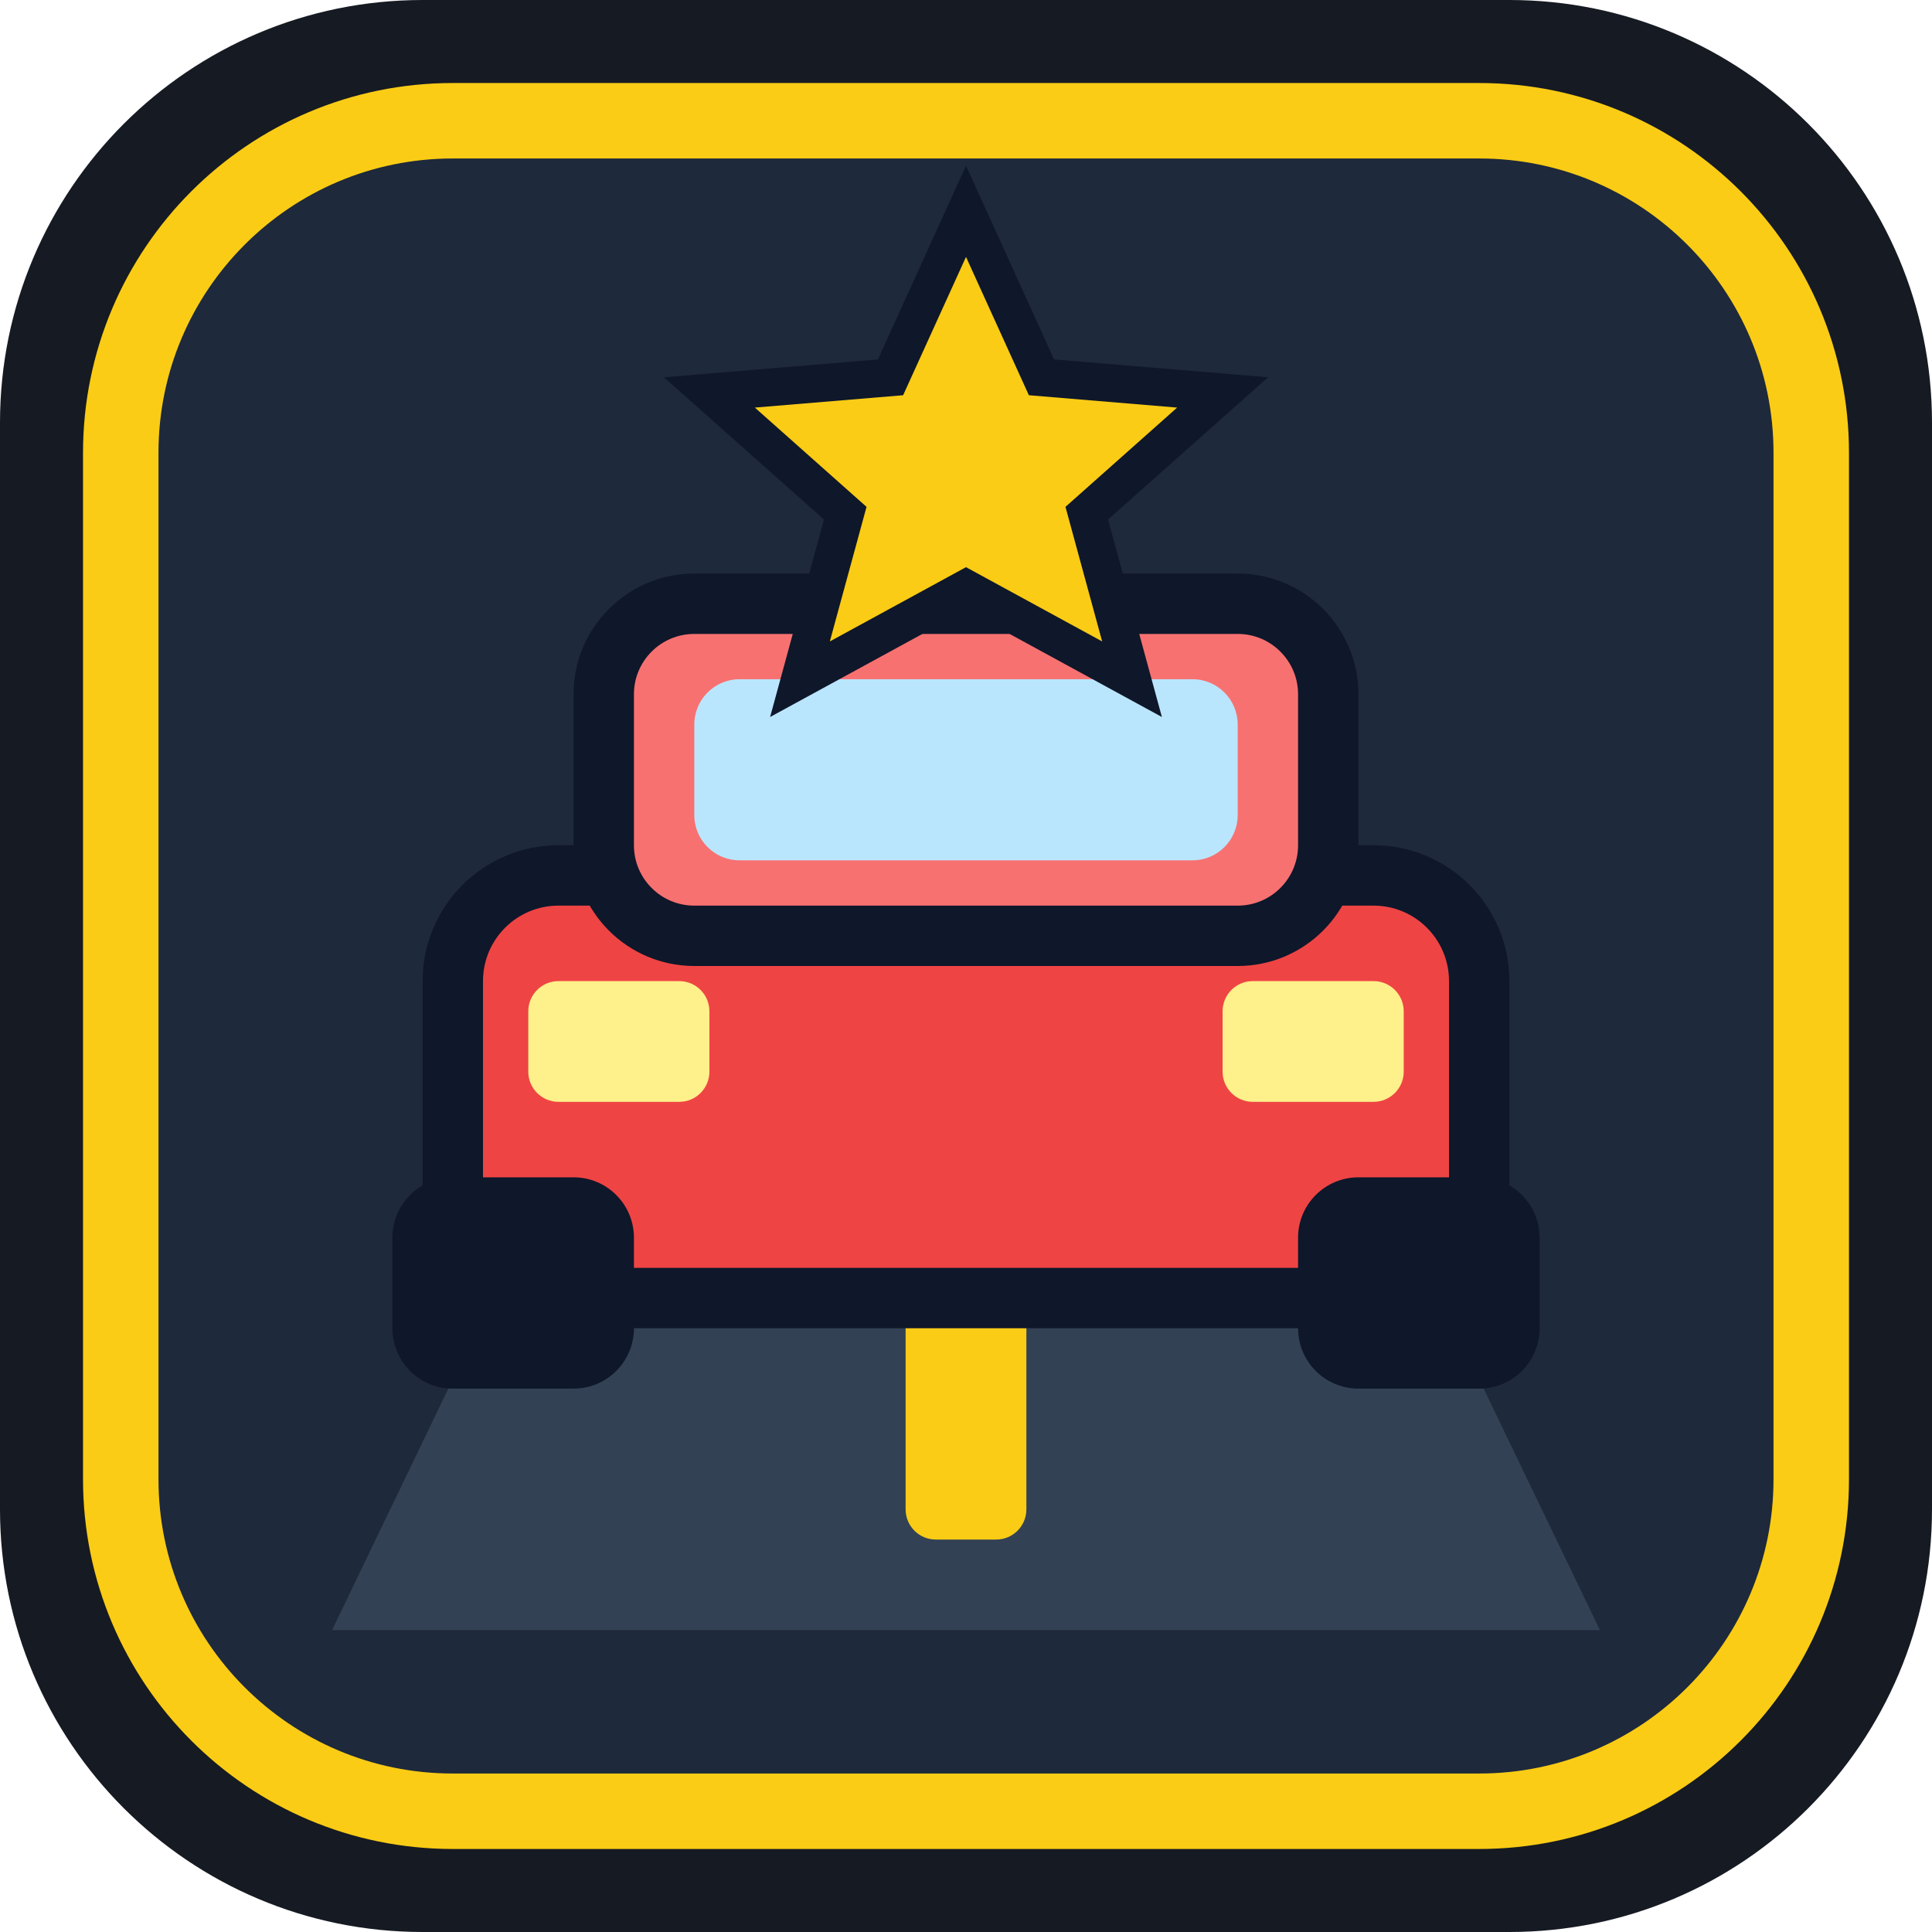
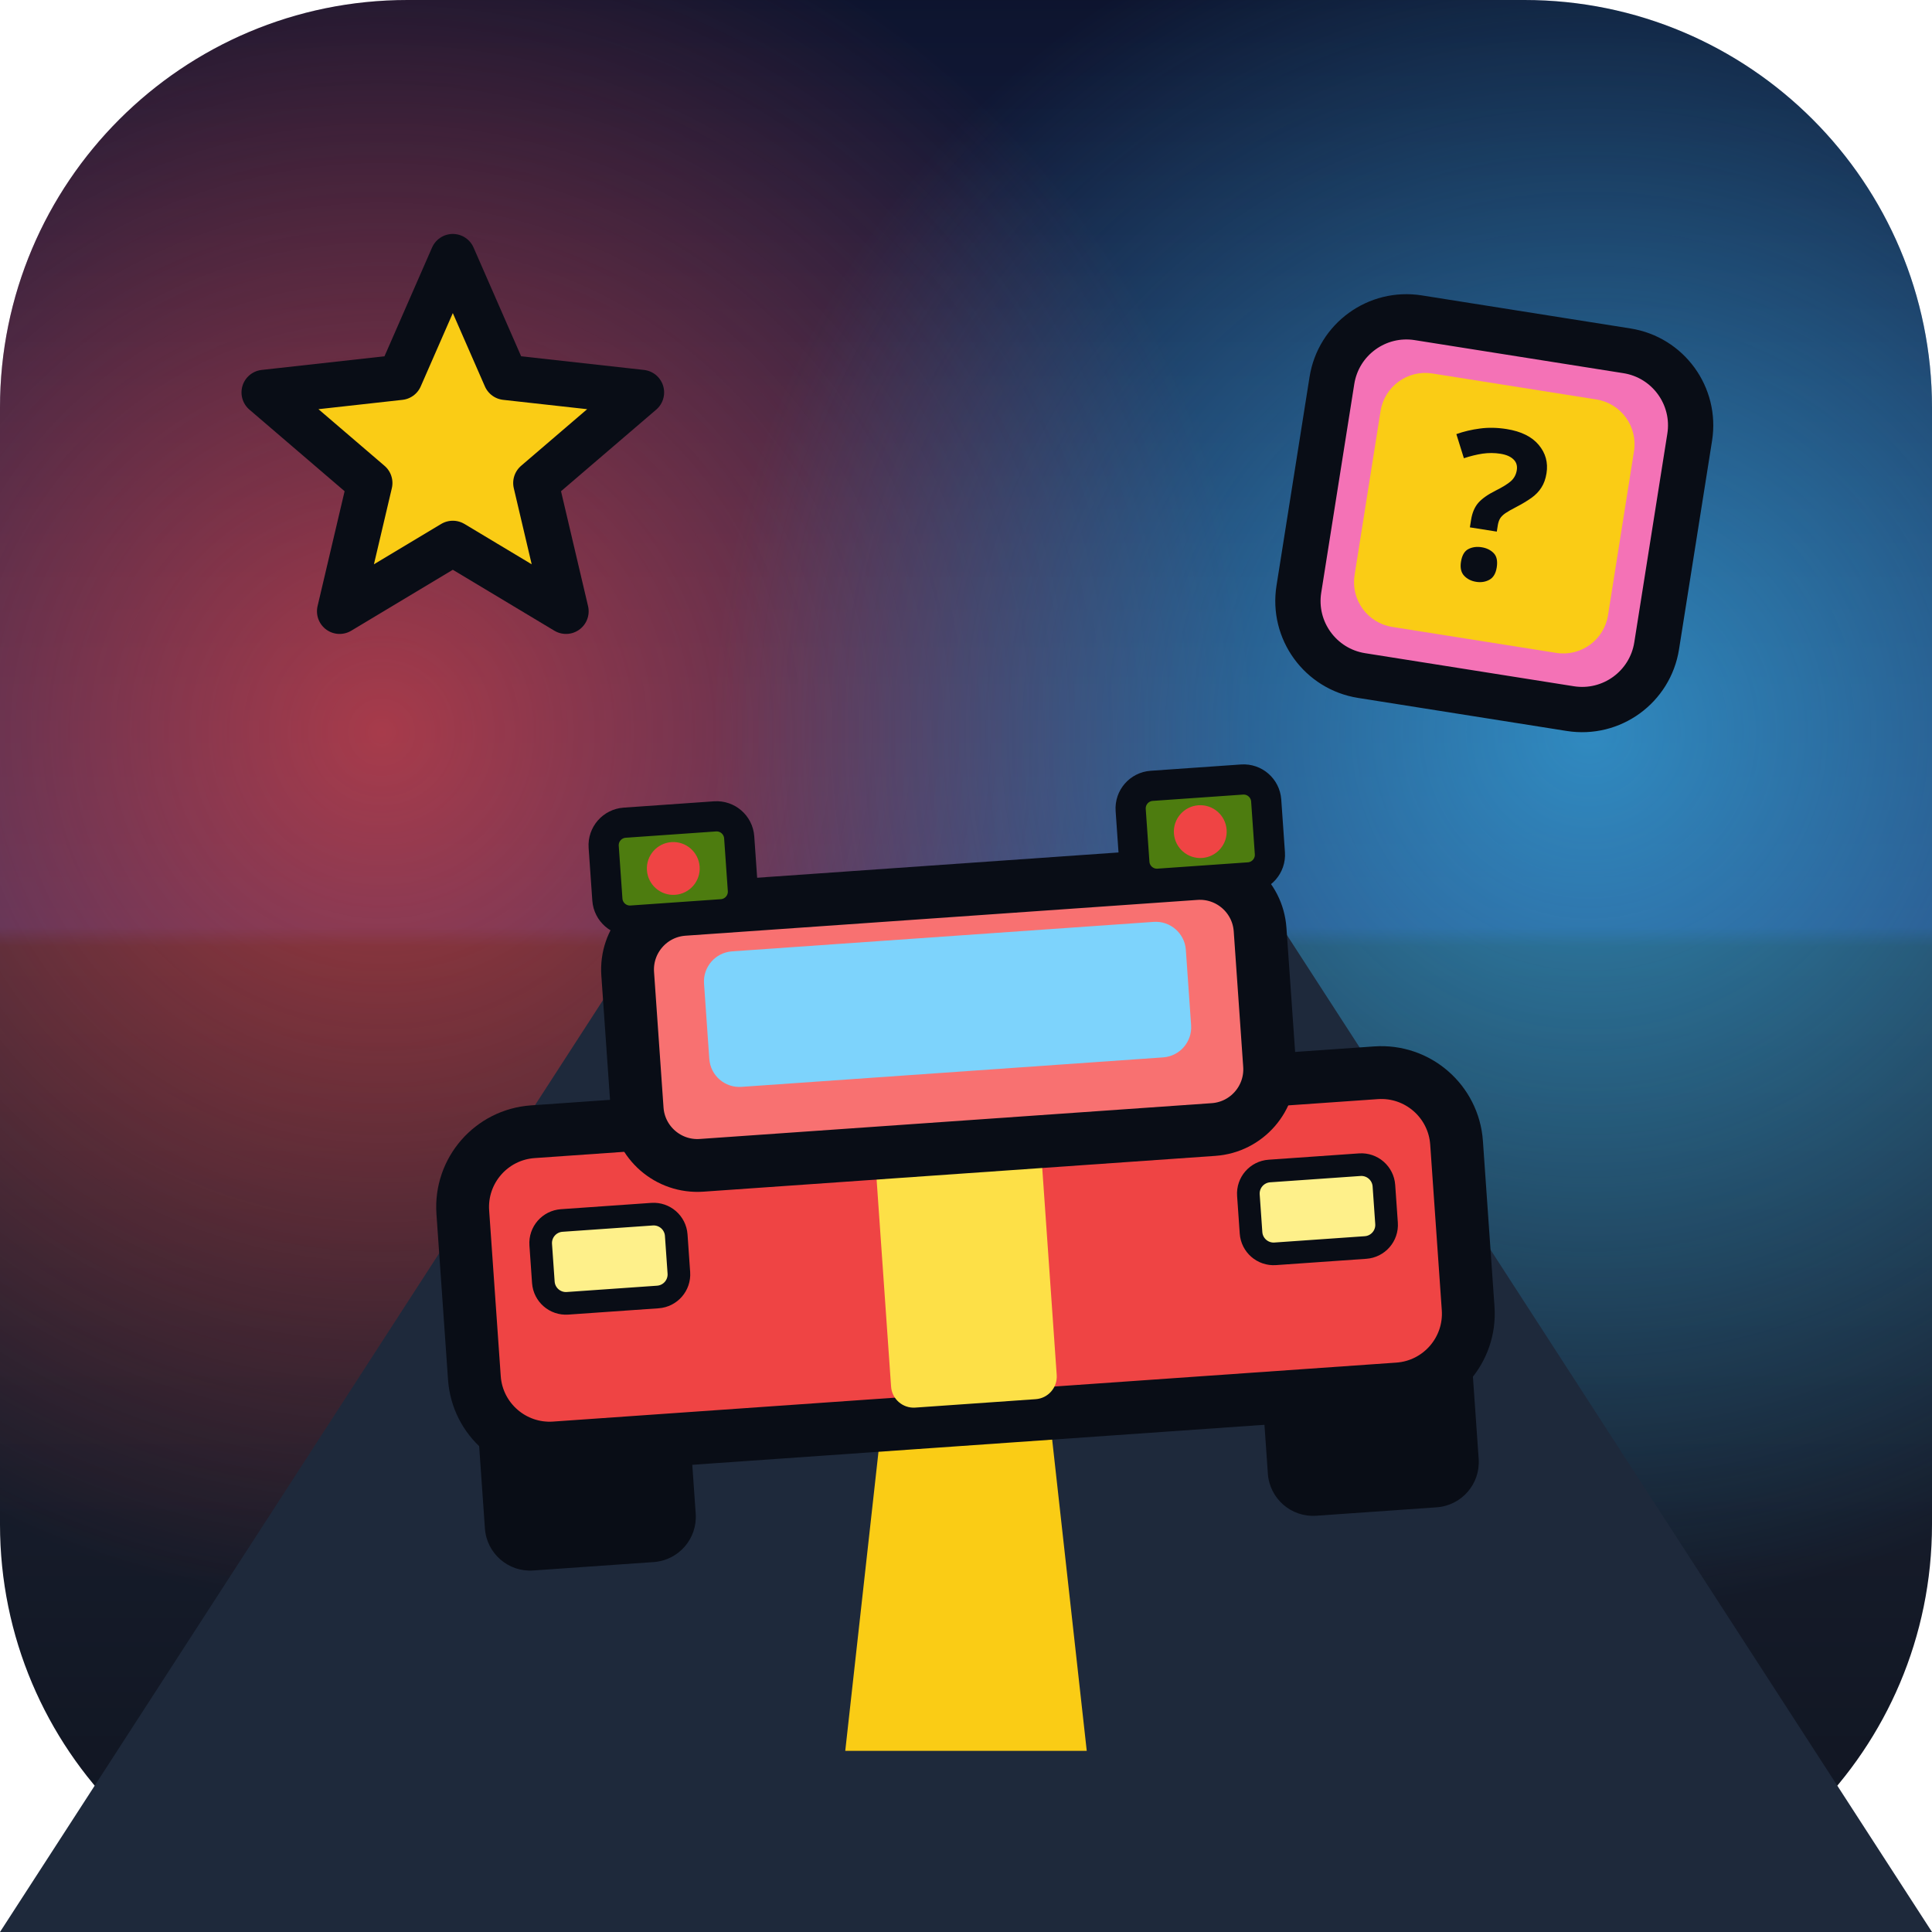
- <svg xmlns="http://www.w3.org/2000/svg" viewBox="0 0 128 128">
-   <rect width="128" height="128" rx="28" fill="#161a22" />
-   <rect x="8" y="8" width="112" height="112" rx="22" fill="#1e293b" stroke="#facc15" stroke-width="5" />
-   <path d="M22 108 L48 54 L80 54 L106 108 Z" fill="#334155" />
-   <rect x="61" y="62" width="6" height="14" rx="2" fill="#facc15" />
-   <rect x="60" y="84" width="8" height="18" rx="2" fill="#facc15" />
-   <rect x="30" y="58" width="68" height="28" rx="7" fill="#ef4444" stroke="#0f172a" stroke-width="4" />
-   <rect x="40" y="40" width="48" height="22" rx="6" fill="#f87171" stroke="#0f172a" stroke-width="4" />
-   <rect x="46" y="45" width="36" height="12" rx="3" fill="#bae6fd" />
-   <rect x="35" y="65" width="12" height="8" rx="2" fill="#fef08a" />
-   <rect x="81" y="65" width="12" height="8" rx="2" fill="#fef08a" />
-   <rect x="26" y="78" width="16" height="14" rx="4" fill="#0f172a" />
-   <rect x="86" y="78" width="16" height="14" rx="4" fill="#0f172a" />
-   <polygon points="64,14 69,25 81,26 72,34 75,45 64,39 53,45 56,34 47,26 59,25" fill="#facc15" stroke="#0f172a" stroke-width="2.5" />
+ <svg xmlns="http://www.w3.org/2000/svg" viewBox="0 0 256 256">
+   <defs>
+     <linearGradient id="sky" x1="0" y1="0" x2="0" y2="1">
+       <stop offset="0%" stop-color="#0d142e" />
+       <stop offset="48%" stop-color="#263062" />
+       <stop offset="49%" stop-color="#1e2536" />
+       <stop offset="100%" stop-color="#0f1420" />
+     </linearGradient>
+     <radialGradient id="redBeam" cx="0.2" cy="0.38" r="0.45">
+       <stop offset="0%" stop-color="#ef4444" stop-opacity="0.65" />
+       <stop offset="100%" stop-color="#ef4444" stop-opacity="0" />
+     </radialGradient>
+     <radialGradient id="blueBeam" cx="0.82" cy="0.38" r="0.45">
+       <stop offset="0%" stop-color="#38bdf8" stop-opacity="0.65" />
+       <stop offset="100%" stop-color="#38bdf8" stop-opacity="0" />
+     </radialGradient>
+   </defs>
+   <rect width="256" height="256" rx="54" fill="url(#sky)" />
+   <rect width="256" height="256" rx="54" fill="url(#redBeam)" />
+   <rect width="256" height="256" rx="54" fill="url(#blueBeam)" />
+   <polygon points="88,120 168,120 256,256 0,256" fill="#1e293b" />
+   <polygon points="124,128 132,128 136,162 120,162" fill="#facc15" />
+   <polygon points="118,178 138,178 144,232 112,232" fill="#facc15" />
+   <polygon points="60,34 67,50 85,52 71,64 75,81 60,72 45,81 49,64 35,52 53,50" fill="#facc15" stroke="#090d16" stroke-width="6" stroke-linejoin="round" />
+   <g transform="translate(198 68) rotate(9)">
+     <rect x="-24" y="-24" width="48" height="48" rx="10" fill="#f472b6" stroke="#090d16" stroke-width="6" />
+     <rect x="-17" y="-17" width="34" height="34" rx="6" fill="#facc15" />
+     <text x="0" y="9" text-anchor="middle" font-family="system-ui, sans-serif" font-weight="900" font-size="28" fill="#090d16">?</text>
+   </g>
+   <g transform="translate(128 168) rotate(-4)">
+     <rect x="-66" y="10" width="28" height="26" rx="6" fill="#090d16" />
+     <rect x="38" y="10" width="28" height="26" rx="6" fill="#090d16" />
+     <rect x="-66" y="-22" width="132" height="42" rx="10" fill="#ef4444" stroke="#090d16" stroke-width="7" />
+     <rect x="-11" y="-22" width="22" height="40" rx="3" fill="#fde047" />
+     <rect x="-42" y="-50" width="84" height="34" rx="8" fill="#f87171" stroke="#090d16" stroke-width="7" />
+     <rect x="-32" y="-44" width="64" height="18" rx="4" fill="#7dd3fc" />
+     <rect x="-44" y="-62" width="18" height="13" rx="3" fill="#4d7c0f" stroke="#090d16" stroke-width="4" />
+     <rect x="26" y="-62" width="18" height="13" rx="3" fill="#4d7c0f" stroke="#090d16" stroke-width="4" />
+     <circle cx="-35" cy="-55.5" r="3.5" fill="#ef4444" />
+     <circle cx="35" cy="-55.5" r="3.5" fill="#ef4444" />
+     <rect x="-56" y="-10" width="18" height="11" rx="3" fill="#fef08a" stroke="#090d16" stroke-width="3" />
+     <rect x="38" y="-10" width="18" height="11" rx="3" fill="#fef08a" stroke="#090d16" stroke-width="3" />
+   </g>
</svg>
